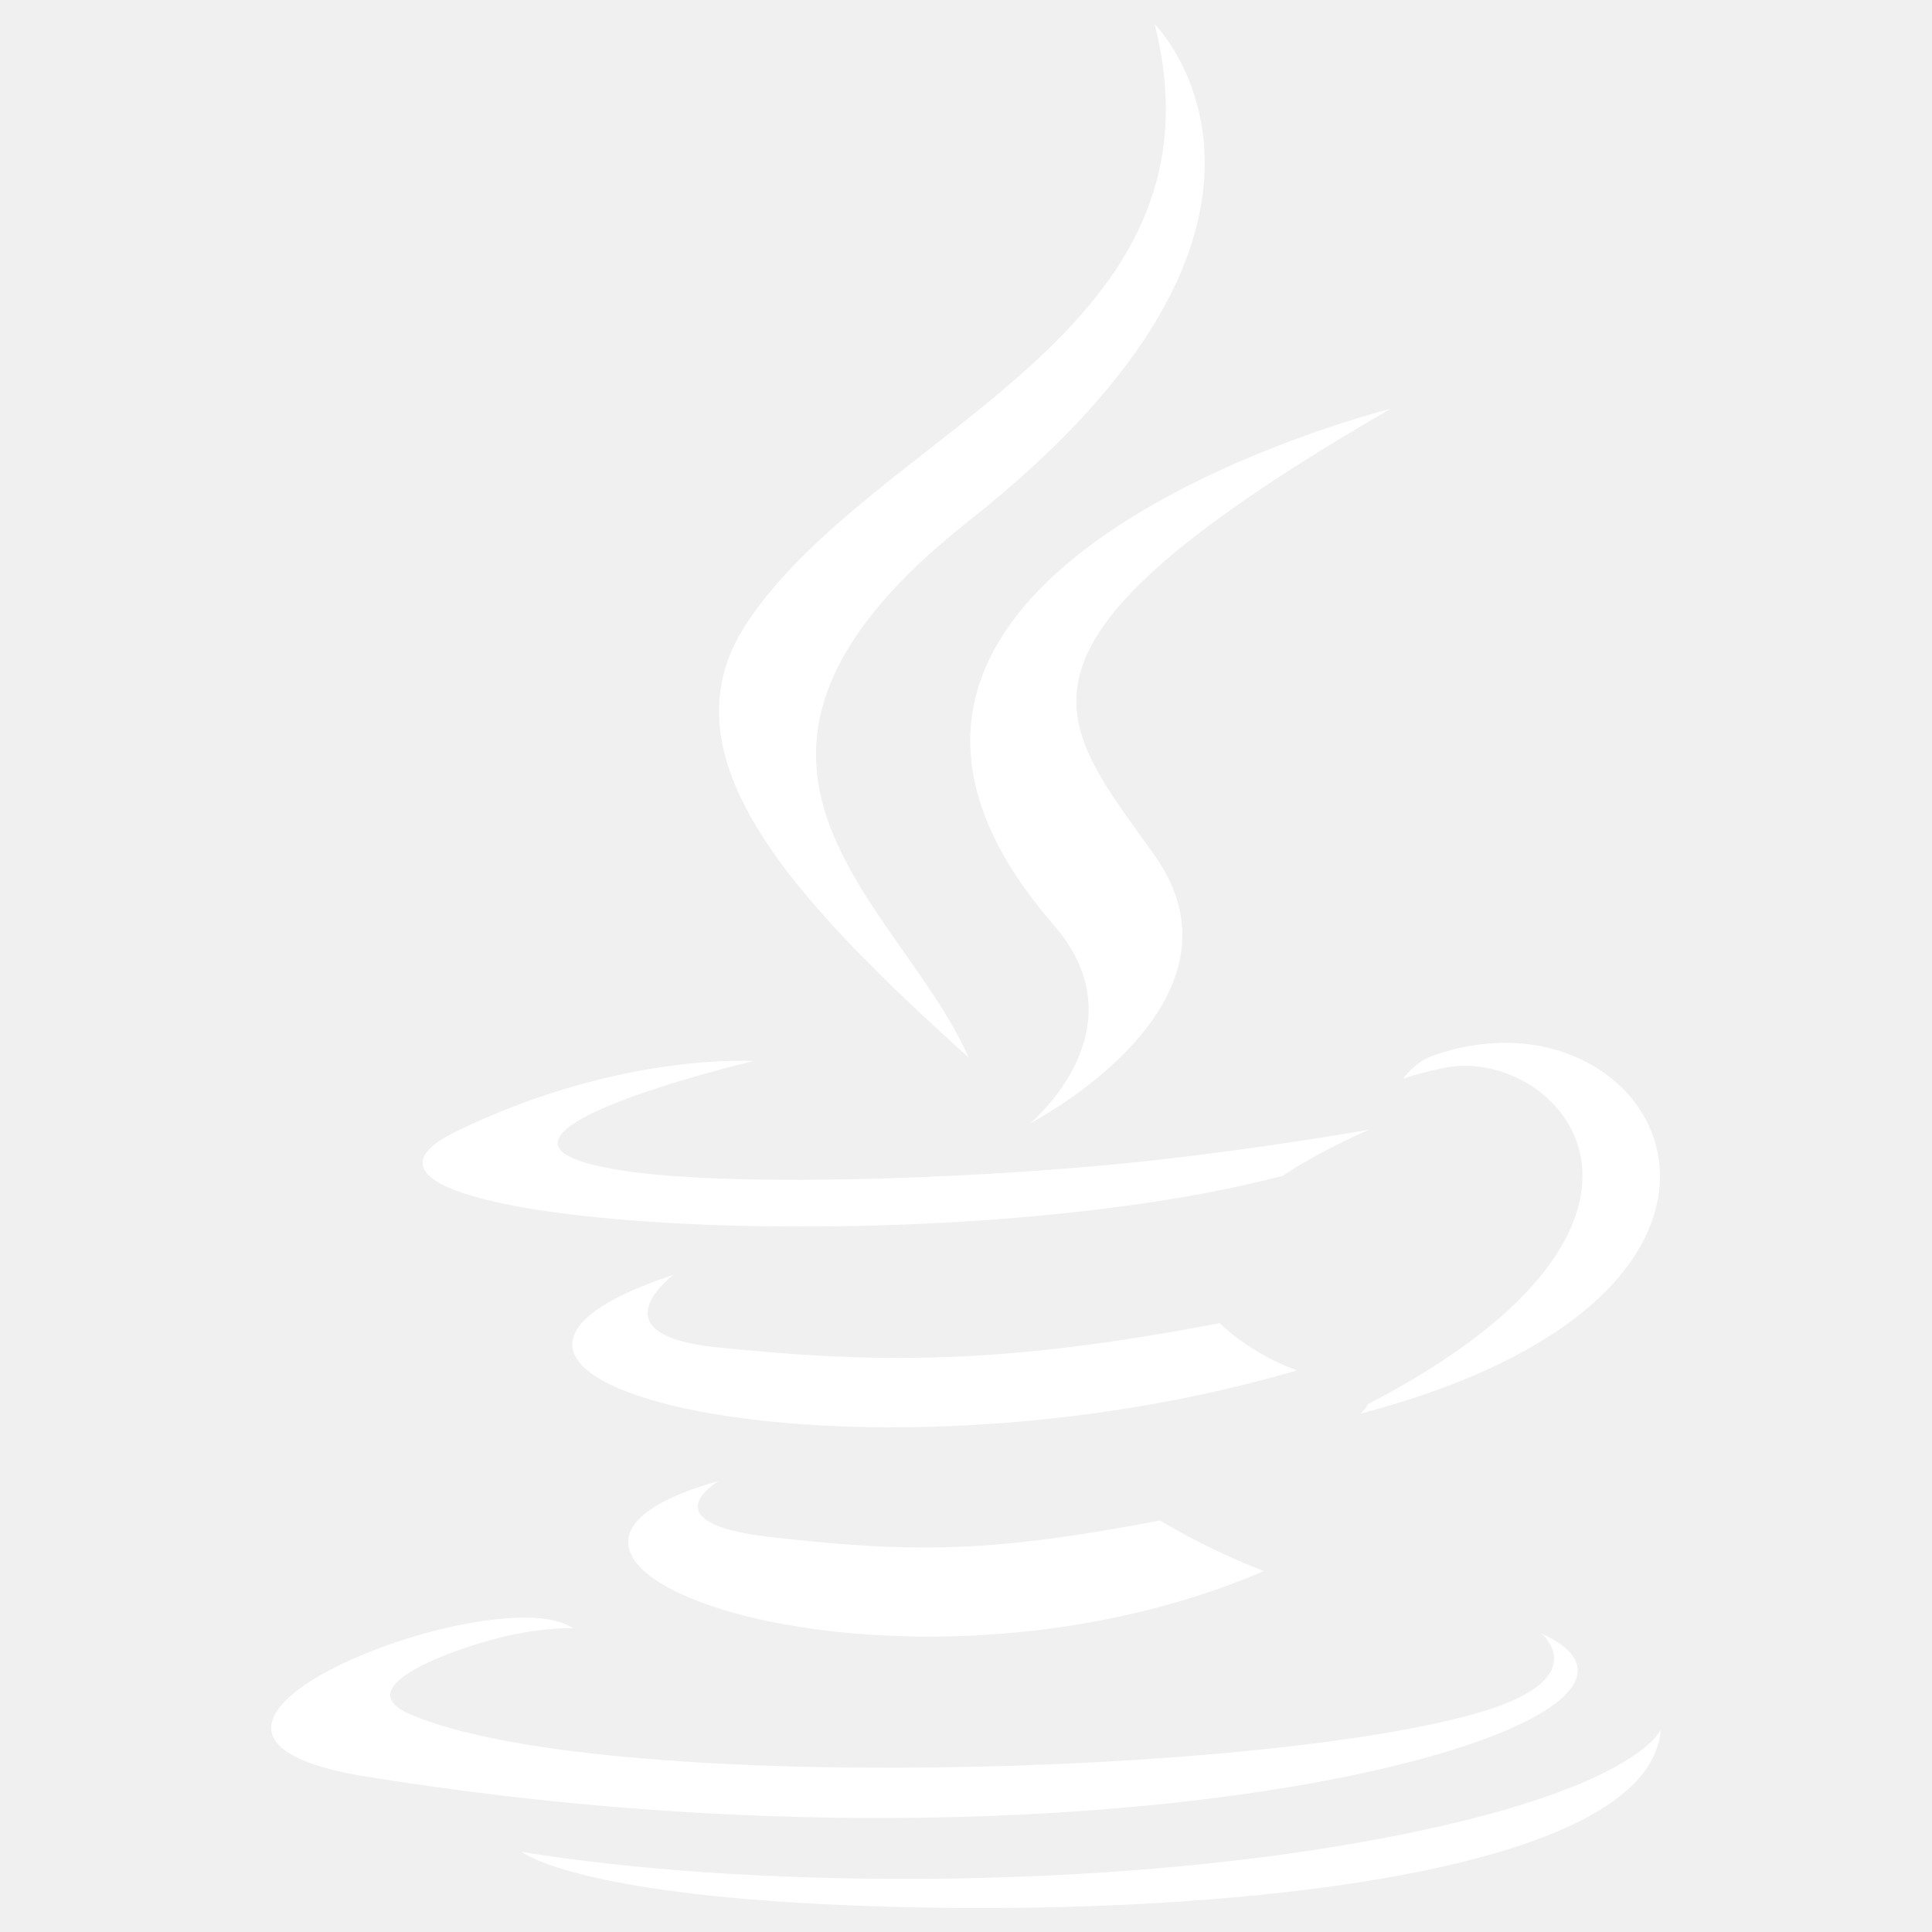
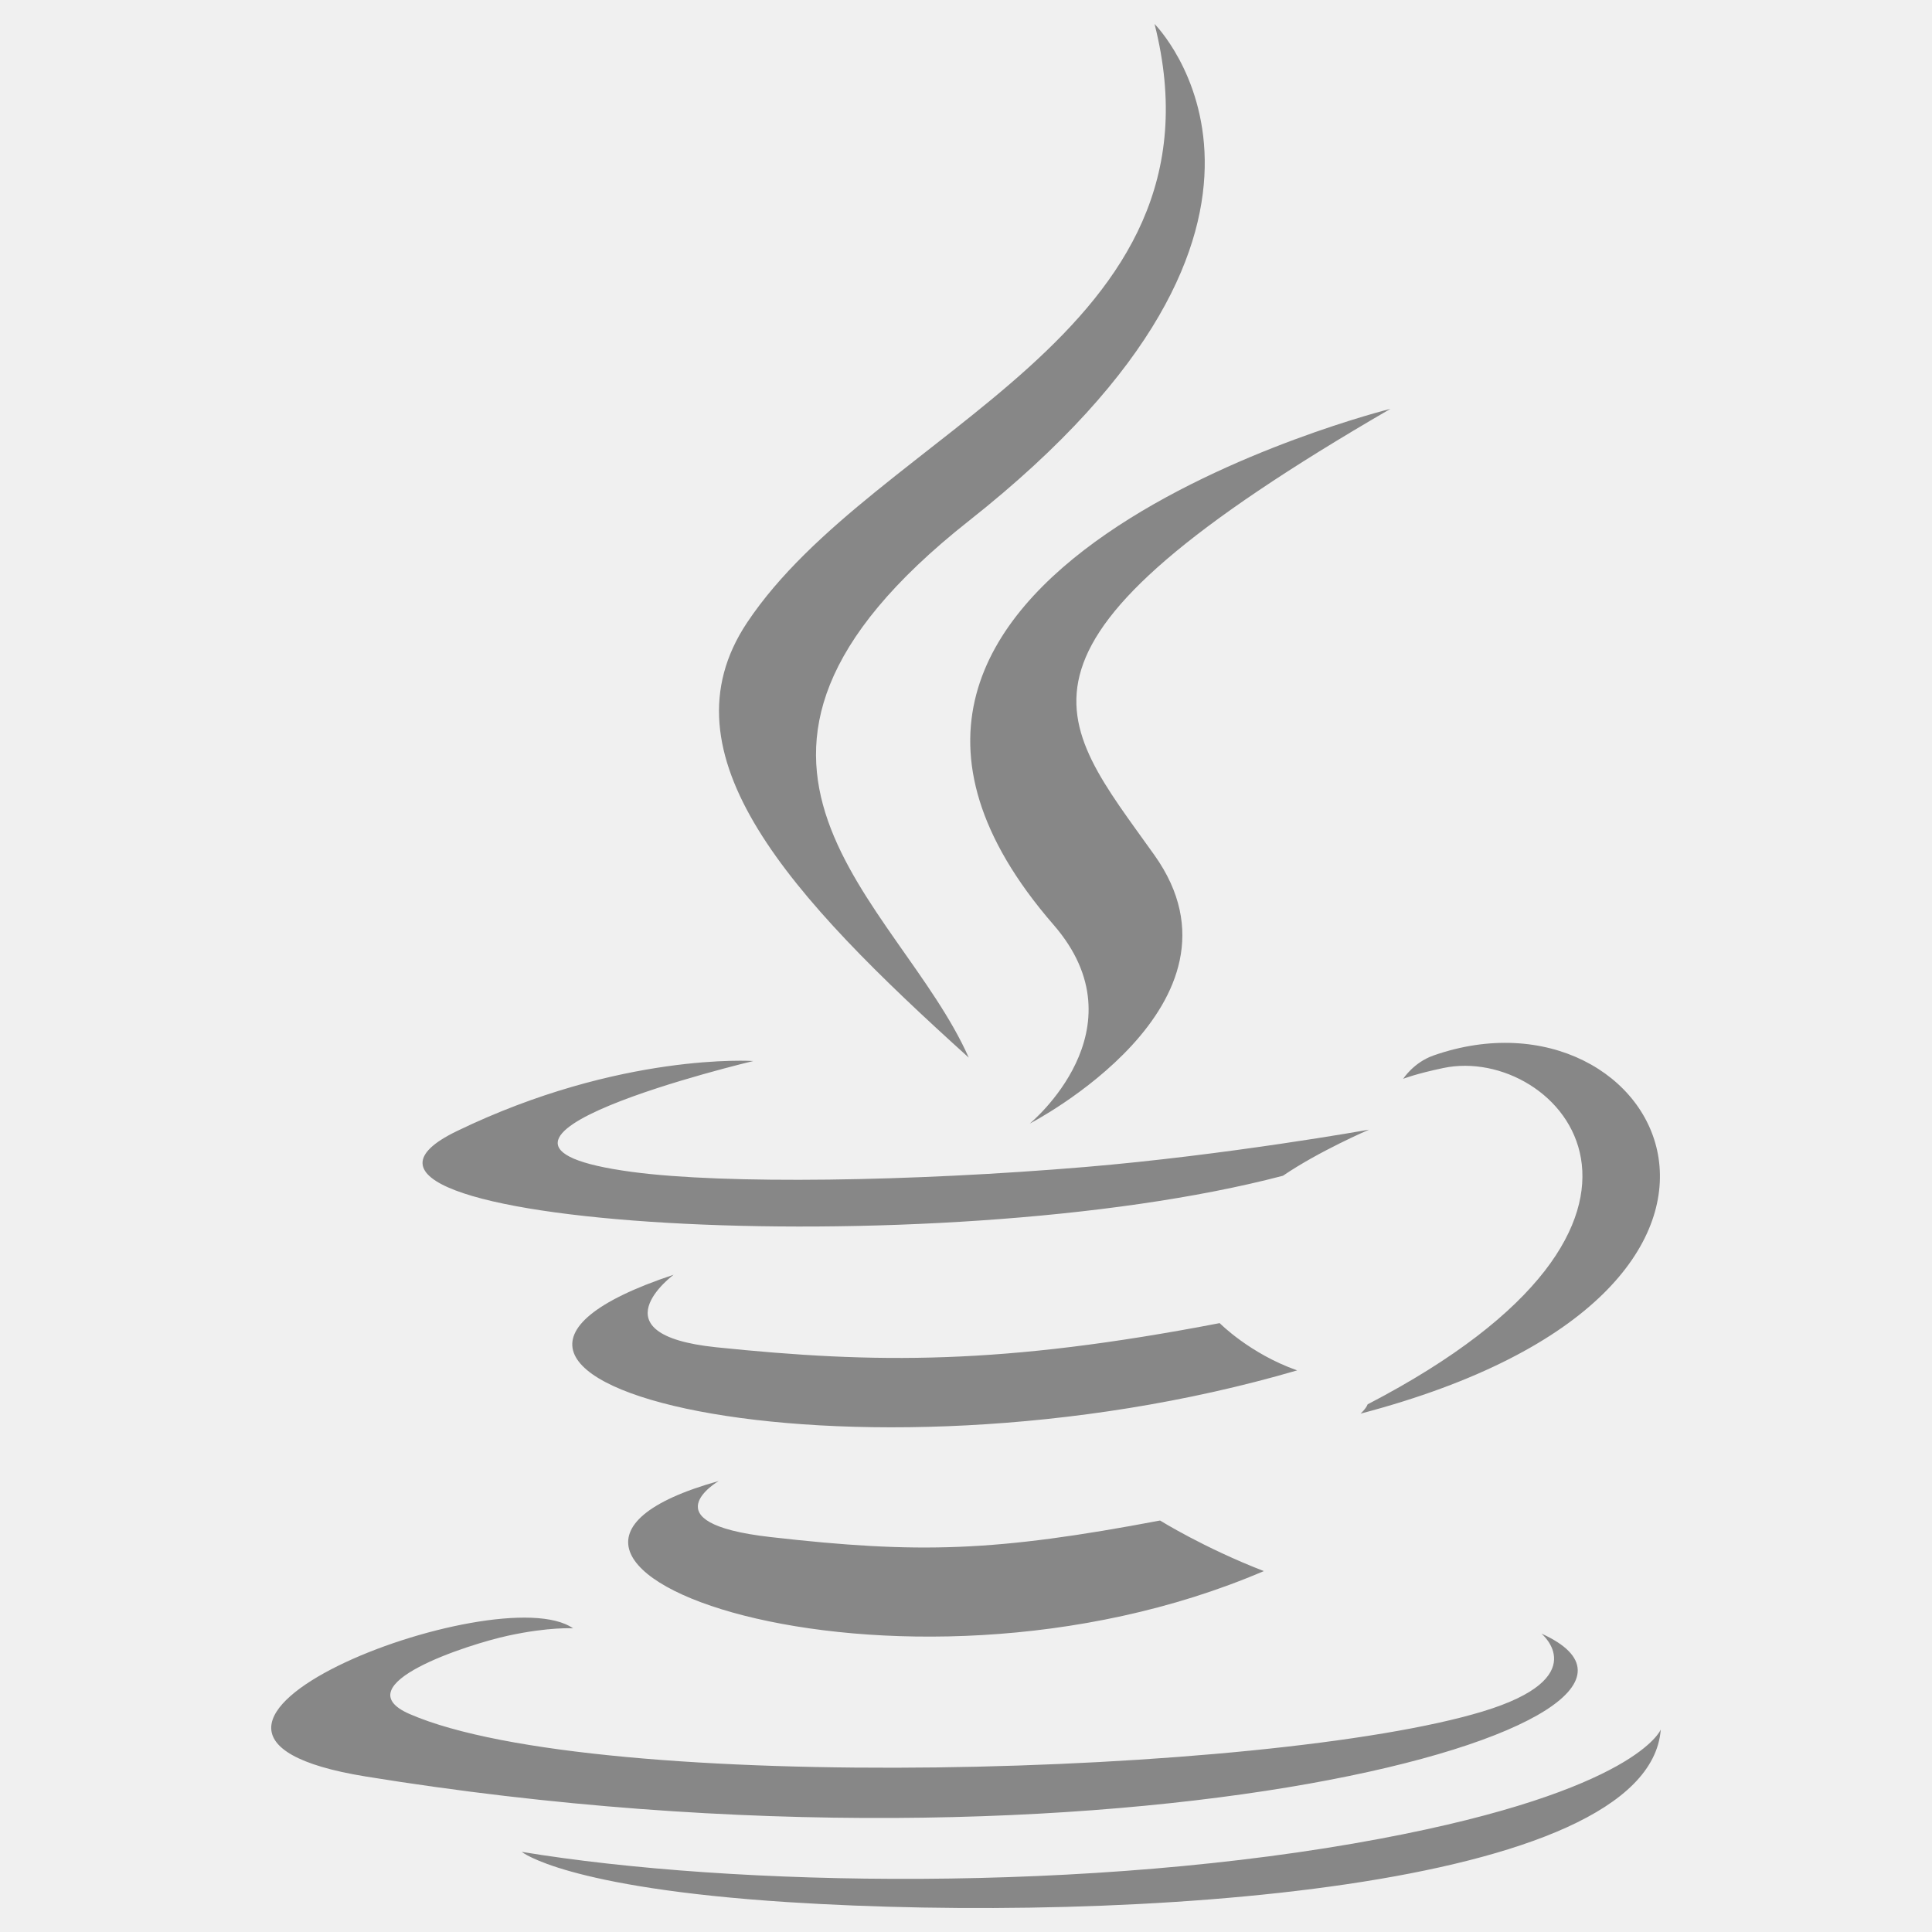
<svg xmlns="http://www.w3.org/2000/svg" viewBox="0 0 128 128">
-   <path fill="#FFFFFF" d="M47.617 98.12c-19.192 5.362 11.677 16.439 36.115 5.969-4.003-1.556-6.874-3.351-6.874-3.351-10.897 2.06-15.952 2.222-25.844 1.092-8.164-.935-3.397-3.71-3.397-3.71zm33.189-10.46c-14.444 2.779-22.787 2.69-33.354 1.6-8.171-.845-2.822-4.805-2.822-4.805-21.137 7.016 11.767 14.977 41.309 6.336-3.14-1.106-5.133-3.131-5.133-3.131zm11.319-60.575c.001 0-42.731 10.669-22.323 34.187 6.024 6.935-1.58 13.17-1.58 13.17s15.289-7.891 8.269-17.777c-6.559-9.215-11.587-13.793 15.634-29.58zm9.998 81.144s3.529 2.91-3.888 5.159c-14.102 4.272-58.706 5.56-71.095.171-4.45-1.938 3.899-4.625 6.526-5.192 2.739-.593 4.303-.485 4.303-.485-4.952-3.487-32.013 6.85-13.742 9.815 49.821 8.076 90.817-3.637 77.896-9.468zM85 77.896c2.395-1.634 5.703-3.053 5.703-3.053s-9.424 1.685-18.813 2.474c-11.494.964-23.823 1.154-30.012.326-14.652-1.959 8.033-7.348 8.033-7.348s-8.812-.596-19.644 4.644C17.455 81.134 61.958 83.958 85 77.896zm5.609 15.145c-.108.29-.468.616-.468.616 31.273-8.221 19.775-28.979 4.822-23.725-1.312.464-2 1.543-2 1.543s.829-.334 2.678-.72c7.559-1.575 18.389 10.119-5.032 22.286zM64.181 70.069c-4.614-10.429-20.26-19.553.007-35.559C89.459 14.563 76.492 1.587 76.492 1.587c5.23 20.608-18.451 26.833-26.999 39.667-5.821 8.745 2.857 18.142 14.688 28.815zm27.274 51.748c-19.187 3.612-42.854 3.191-56.887.874 0 0 2.874 2.38 17.646 3.331 22.476 1.437 57-.8 57.816-11.436.001 0-1.57 4.032-18.575 7.231z" />
+   <path fill="#878787" d="M47.617 98.12c-19.192 5.362 11.677 16.439 36.115 5.969-4.003-1.556-6.874-3.351-6.874-3.351-10.897 2.06-15.952 2.222-25.844 1.092-8.164-.935-3.397-3.71-3.397-3.71zm33.189-10.46c-14.444 2.779-22.787 2.69-33.354 1.6-8.171-.845-2.822-4.805-2.822-4.805-21.137 7.016 11.767 14.977 41.309 6.336-3.14-1.106-5.133-3.131-5.133-3.131zm11.319-60.575c.001 0-42.731 10.669-22.323 34.187 6.024 6.935-1.58 13.17-1.58 13.17s15.289-7.891 8.269-17.777c-6.559-9.215-11.587-13.793 15.634-29.58zm9.998 81.144s3.529 2.91-3.888 5.159c-14.102 4.272-58.706 5.56-71.095.171-4.45-1.938 3.899-4.625 6.526-5.192 2.739-.593 4.303-.485 4.303-.485-4.952-3.487-32.013 6.85-13.742 9.815 49.821 8.076 90.817-3.637 77.896-9.468zM85 77.896c2.395-1.634 5.703-3.053 5.703-3.053s-9.424 1.685-18.813 2.474c-11.494.964-23.823 1.154-30.012.326-14.652-1.959 8.033-7.348 8.033-7.348s-8.812-.596-19.644 4.644C17.455 81.134 61.958 83.958 85 77.896zm5.609 15.145c-.108.29-.468.616-.468.616 31.273-8.221 19.775-28.979 4.822-23.725-1.312.464-2 1.543-2 1.543s.829-.334 2.678-.72c7.559-1.575 18.389 10.119-5.032 22.286zM64.181 70.069c-4.614-10.429-20.26-19.553.007-35.559C89.459 14.563 76.492 1.587 76.492 1.587c5.23 20.608-18.451 26.833-26.999 39.667-5.821 8.745 2.857 18.142 14.688 28.815zm27.274 51.748c-19.187 3.612-42.854 3.191-56.887.874 0 0 2.874 2.38 17.646 3.331 22.476 1.437 57-.8 57.816-11.436.001 0-1.57 4.032-18.575 7.231z" />
</svg>
